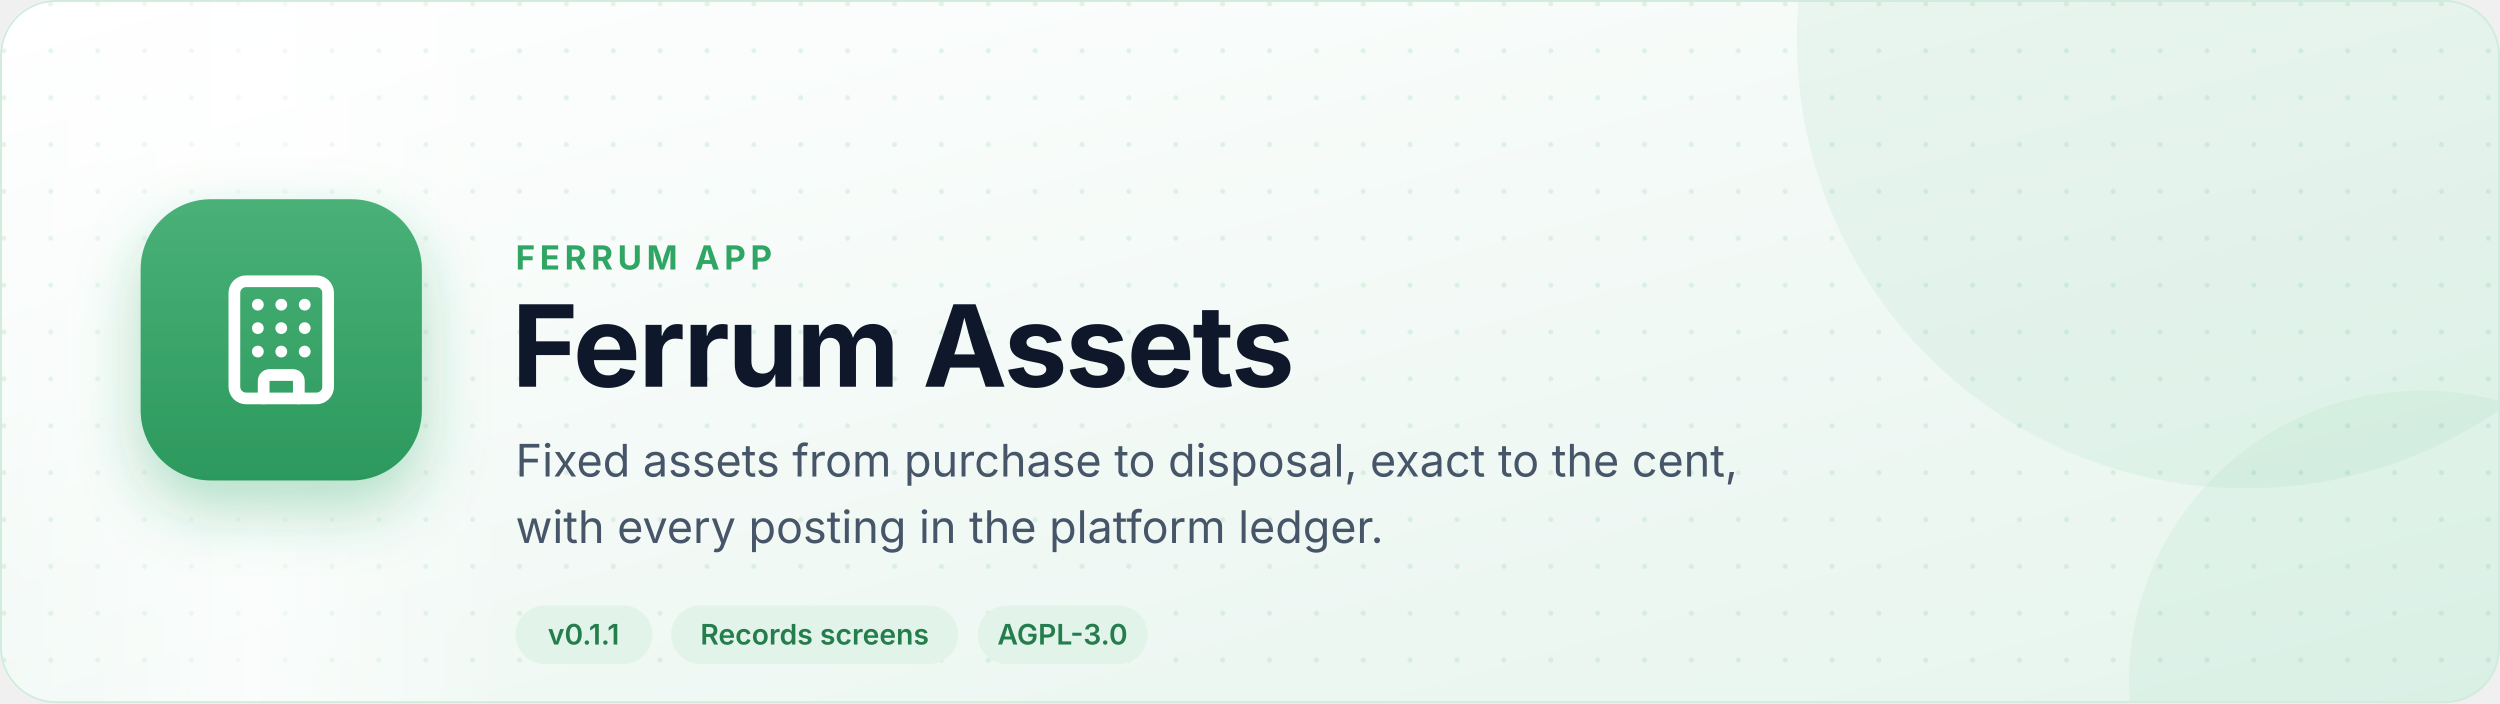
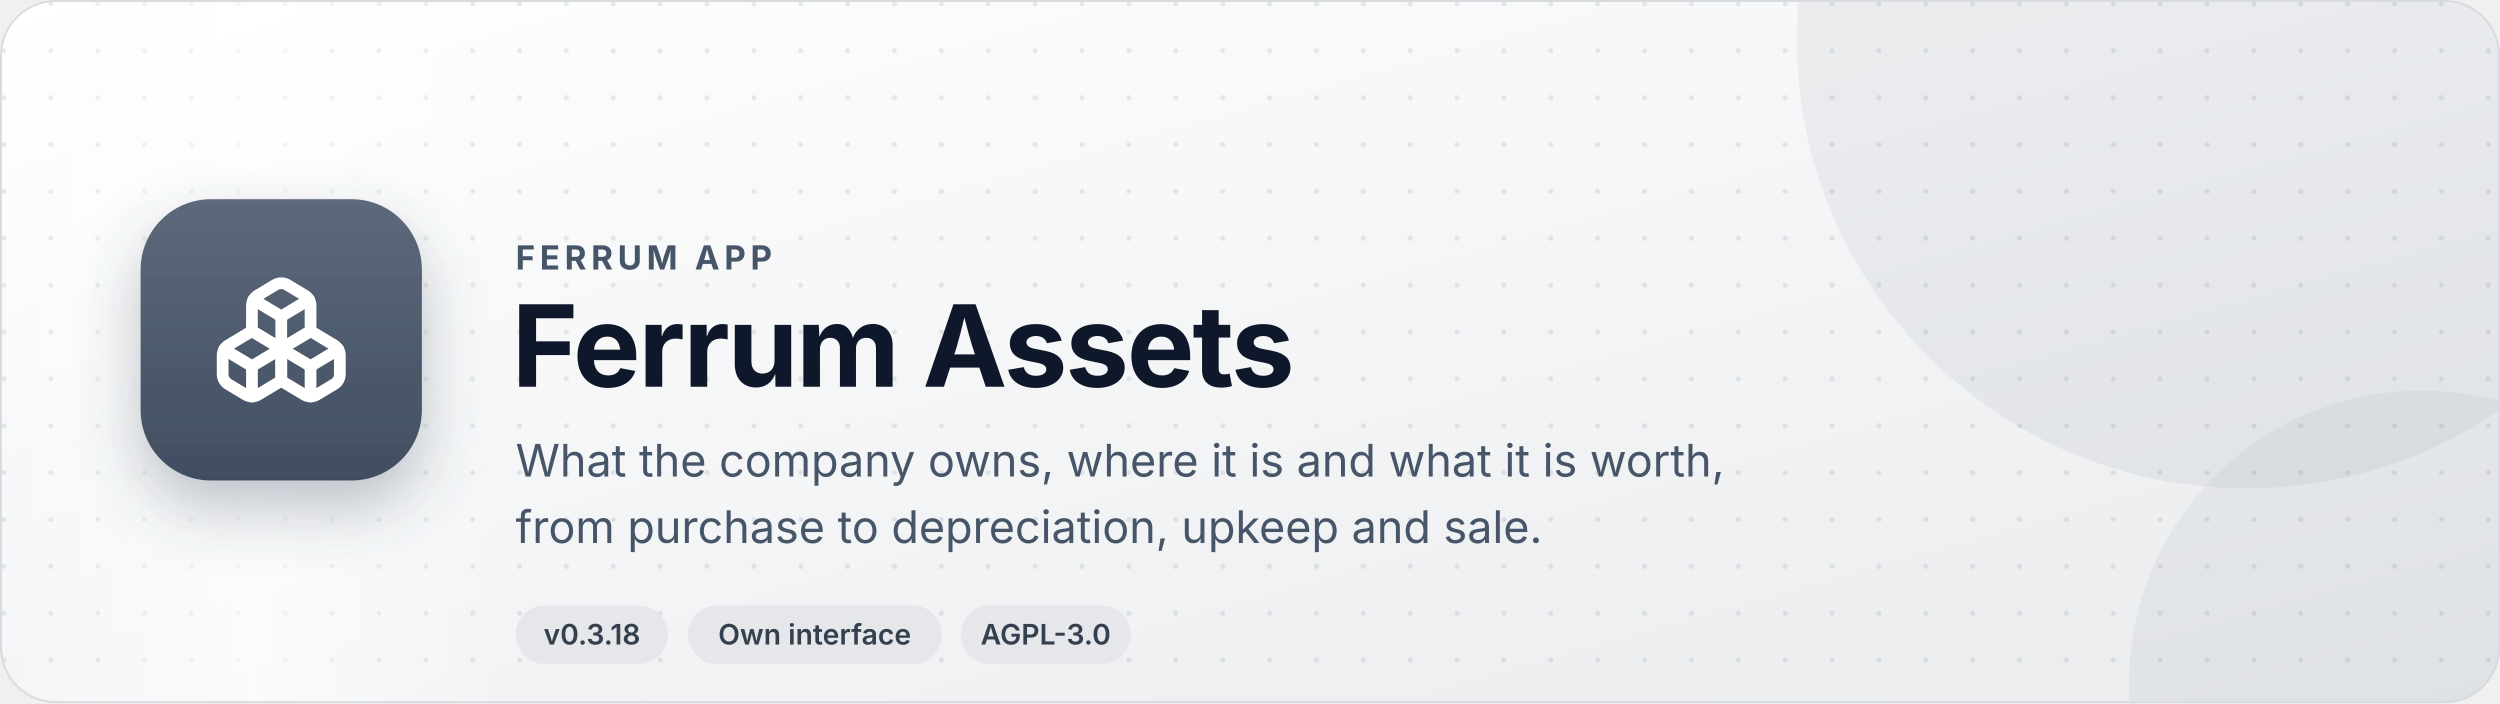
- <svg xmlns="http://www.w3.org/2000/svg" width="1280" height="360" viewBox="0 0 1280 360" role="img" aria-label="Ferrum Assets: Fixed assets from purchase to disposal, exact to the cent, with every posting in the platform ledger.">
+ <svg xmlns="http://www.w3.org/2000/svg" width="1280" height="360" viewBox="0 0 1280 360" role="img" aria-label="Ferrum Assets: What the company owns, where it is and what it is worth, from purchase to depreciation, upkeep and sale.">
  <defs>
    <linearGradient id="bg" x1="0" y1="0" x2="1" y2="1">
      <stop offset="0" stop-color="#ffffff" />
-       <stop offset="1" stop-color="#e6f4ed" />
+       <stop offset="1" stop-color="#e9ebed" />
    </linearGradient>
    <linearGradient id="sheen" x1="0" y1="0" x2="1" y2="0">
      <stop offset="0" stop-color="#fff" stop-opacity="0" />
      <stop offset="0.5" stop-color="#fff" stop-opacity="0.6" />
      <stop offset="1" stop-color="#fff" stop-opacity="0" />
    </linearGradient>
    <linearGradient id="tile" x1="0" y1="0" x2="0" y2="1">
-       <stop offset="0" stop-color="#49b177" />
-       <stop offset="1" stop-color="#2c995d" />
+       <stop offset="0" stop-color="#5d697b" />
+       <stop offset="1" stop-color="#414e61" />
    </linearGradient>
    <pattern id="dots" width="24" height="24" patternUnits="userSpaceOnUse">
-       <circle cx="2" cy="2" r="1.3" fill="#30a665" fill-opacity="0.12" />
+       <circle cx="2" cy="2" r="1.3" fill="#475569" fill-opacity="0.12" />
    </pattern>
    <filter id="shadow" x="-30%" y="-30%" width="160%" height="170%">
-       <feDropShadow dx="0" dy="14" stdDeviation="16" flood-color="#30a665" flood-opacity="0.35" />
+       <feDropShadow dx="0" dy="14" stdDeviation="16" flood-color="#475569" flood-opacity="0.35" />
    </filter>
    <clipPath id="card">
      <rect width="1280" height="360" rx="28" />
    </clipPath>
    <style>
      text { font-family: Inter, "Segoe UI", system-ui, -apple-system, Roboto, "Helvetica Neue", Arial, sans-serif; }
      .sheen { animation: sweep 9s ease-in-out infinite; }
      .tile { animation: float 7s ease-in-out infinite; }
      @keyframes sweep { 0% { transform: translateX(-480px) skewX(-18deg); } 60%, 100% { transform: translateX(1760px) skewX(-18deg); } }
      @keyframes float { 0%, 100% { transform: translateY(0); } 50% { transform: translateY(-7px); } }
      @media (prefers-reduced-motion: reduce) { .sheen, .tile { animation: none; } }
    </style>
  </defs>
  <g clip-path="url(#card)">
    <rect width="1280" height="360" fill="url(#bg)" />
    <rect width="1280" height="360" fill="url(#dots)" />
-     <circle cx="1150" cy="20" r="230" fill="#30a665" fill-opacity="0.07" />
-     <circle cx="1240" cy="350" r="150" fill="#30a665" fill-opacity="0.06" />
+     <circle cx="1150" cy="20" r="230" fill="#475569" fill-opacity="0.07" />
+     <circle cx="1240" cy="350" r="150" fill="#475569" fill-opacity="0.06" />
    <rect class="sheen" x="0" y="-60" width="260" height="480" fill="url(#sheen)" />
  </g>
-   <rect x="0.5" y="0.5" width="1279" height="359" rx="28" fill="none" stroke="#d1ebdd" />
+   <rect x="0.5" y="0.5" width="1279" height="359" rx="28" fill="none" stroke="#d7dade" />
  <g class="tile">
    <g transform="translate(72 102)" filter="url(#shadow)">
      <rect width="144" height="144" rx="36" fill="url(#tile)" />
      <g transform="translate(36 36) scale(3)" fill="none" stroke="#fff" stroke-width="2" stroke-linecap="round" stroke-linejoin="round">
-         <path d="M12 10h.01" />
-         <path d="M12 14h.01" />
-         <path d="M12 6h.01" />
-         <path d="M16 10h.01" />
-         <path d="M16 14h.01" />
-         <path d="M16 6h.01" />
-         <path d="M8 10h.01" />
-         <path d="M8 14h.01" />
-         <path d="M8 6h.01" />
-         <path d="M9 22v-3a1 1 0 0 1 1-1h4a1 1 0 0 1 1 1v3" />
-         <rect x="4" y="2" width="16" height="20" rx="2" />
+         <path d="M2.97 12.92A2 2 0 0 0 2 14.63v3.24a2 2 0 0 0 .97 1.71l3 1.8a2 2 0 0 0 2.06 0L12 19v-5.5l-5-3-4.03 2.42Z" />
+         <path d="m7 16.5-4.74-2.85" />
+         <path d="m7 16.5 5-3" />
+         <path d="M7 16.5v5.17" />
+         <path d="M12 13.5V19l3.97 2.38a2 2 0 0 0 2.06 0l3-1.8a2 2 0 0 0 .97-1.71v-3.24a2 2 0 0 0-.97-1.71L17 10.5l-5 3Z" />
+         <path d="m17 16.5-5-3" />
+         <path d="m17 16.5 4.74-2.85" />
+         <path d="M17 16.5v5.17" />
+         <path d="M7.97 4.42A2 2 0 0 0 7 6.13v4.37l5 3 5-3V6.13a2 2 0 0 0-.97-1.71l-3-1.8a2 2 0 0 0-2.06 0l-3 1.8Z" />
+         <path d="M12 8 7.26 5.15" />
+         <path d="m12 8 4.74-2.85" />
+         <path d="M12 13.5V8" />
      </g>
    </g>
  </g>
-   <text x="264" y="138" font-size="17" font-weight="700" fill="#30a665" letter-spacing="2.4">FERRUM APP</text>
+   <text x="264" y="138" font-size="17" font-weight="700" fill="#475569" letter-spacing="2.4">FERRUM APP</text>
  <text x="262" y="198" font-size="58" font-weight="750" fill="#0f172a" letter-spacing="-1">Ferrum Assets</text>
-   <text x="264" y="244" font-size="23" fill="#475569">Fixed assets from purchase to disposal, exact to the cent,</text>
-   <text x="264" y="278" font-size="23" fill="#475569">with every posting in the platform ledger.</text>
+   <text x="264" y="244" font-size="23" fill="#475569">What the company owns, where it is and what it is worth,</text>
+   <text x="264" y="278" font-size="23" fill="#475569">from purchase to depreciation, upkeep and sale.</text>
  <g>
-     <rect x="264" y="310" width="70" height="30" rx="15" fill="#e2f3e9" />
-     <text x="298.8" y="330" font-size="14.5" font-weight="600" fill="#247d4c" text-anchor="middle">v0.1.1</text>
+     <rect x="264" y="310" width="78" height="30" rx="15" fill="#e5e7ea" />
+     <text x="303.1" y="330" font-size="14.5" font-weight="600" fill="#35404f" text-anchor="middle">v0.3.18</text>
  </g>
  <g>
-     <rect x="343.6" y="310" width="147" height="30" rx="15" fill="#e2f3e9" />
-     <text x="417.1" y="330" font-size="14.5" font-weight="600" fill="#247d4c" text-anchor="middle">Records screens</text>
+     <rect x="352.2" y="310" width="130" height="30" rx="15" fill="#e5e7ea" />
+     <text x="417.1" y="330" font-size="14.5" font-weight="600" fill="#35404f" text-anchor="middle">Own interface</text>
  </g>
  <g>
-     <rect x="500.6" y="310" width="87" height="30" rx="15" fill="#e2f3e9" />
-     <text x="544.0" y="330" font-size="14.5" font-weight="600" fill="#247d4c" text-anchor="middle">AGPL-3.0</text>
+     <rect x="492" y="310" width="87" height="30" rx="15" fill="#e5e7ea" />
+     <text x="535.4" y="330" font-size="14.5" font-weight="600" fill="#35404f" text-anchor="middle">AGPL-3.0</text>
  </g>
</svg>
